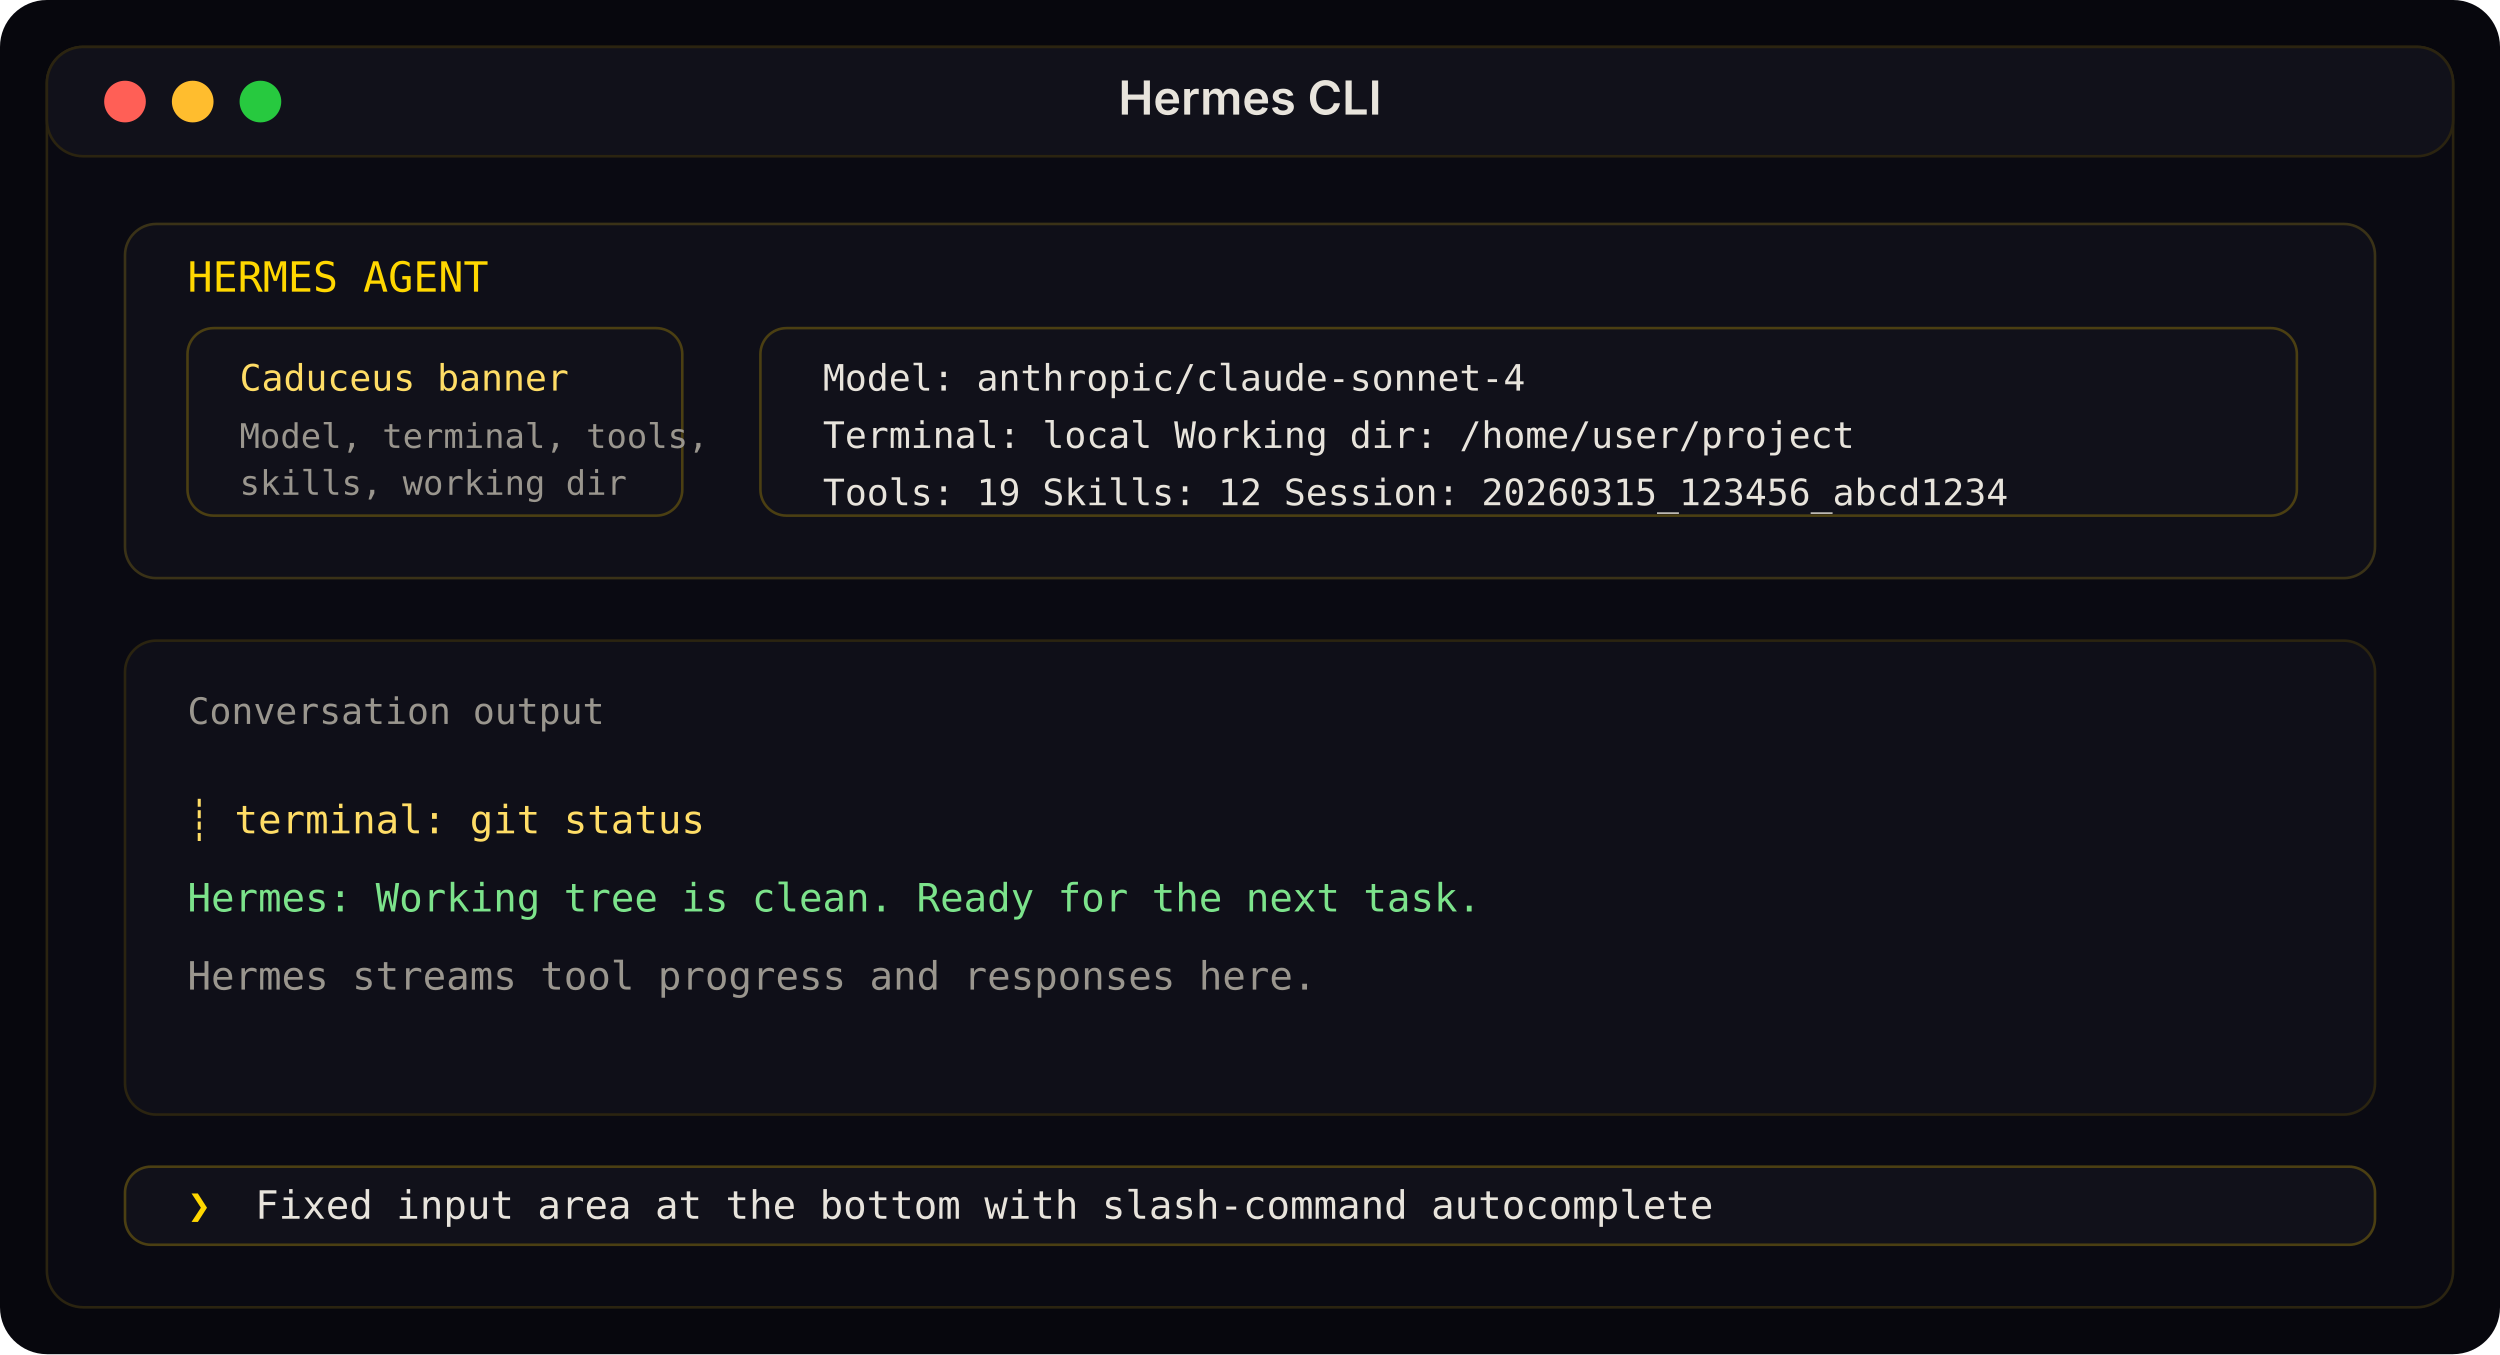
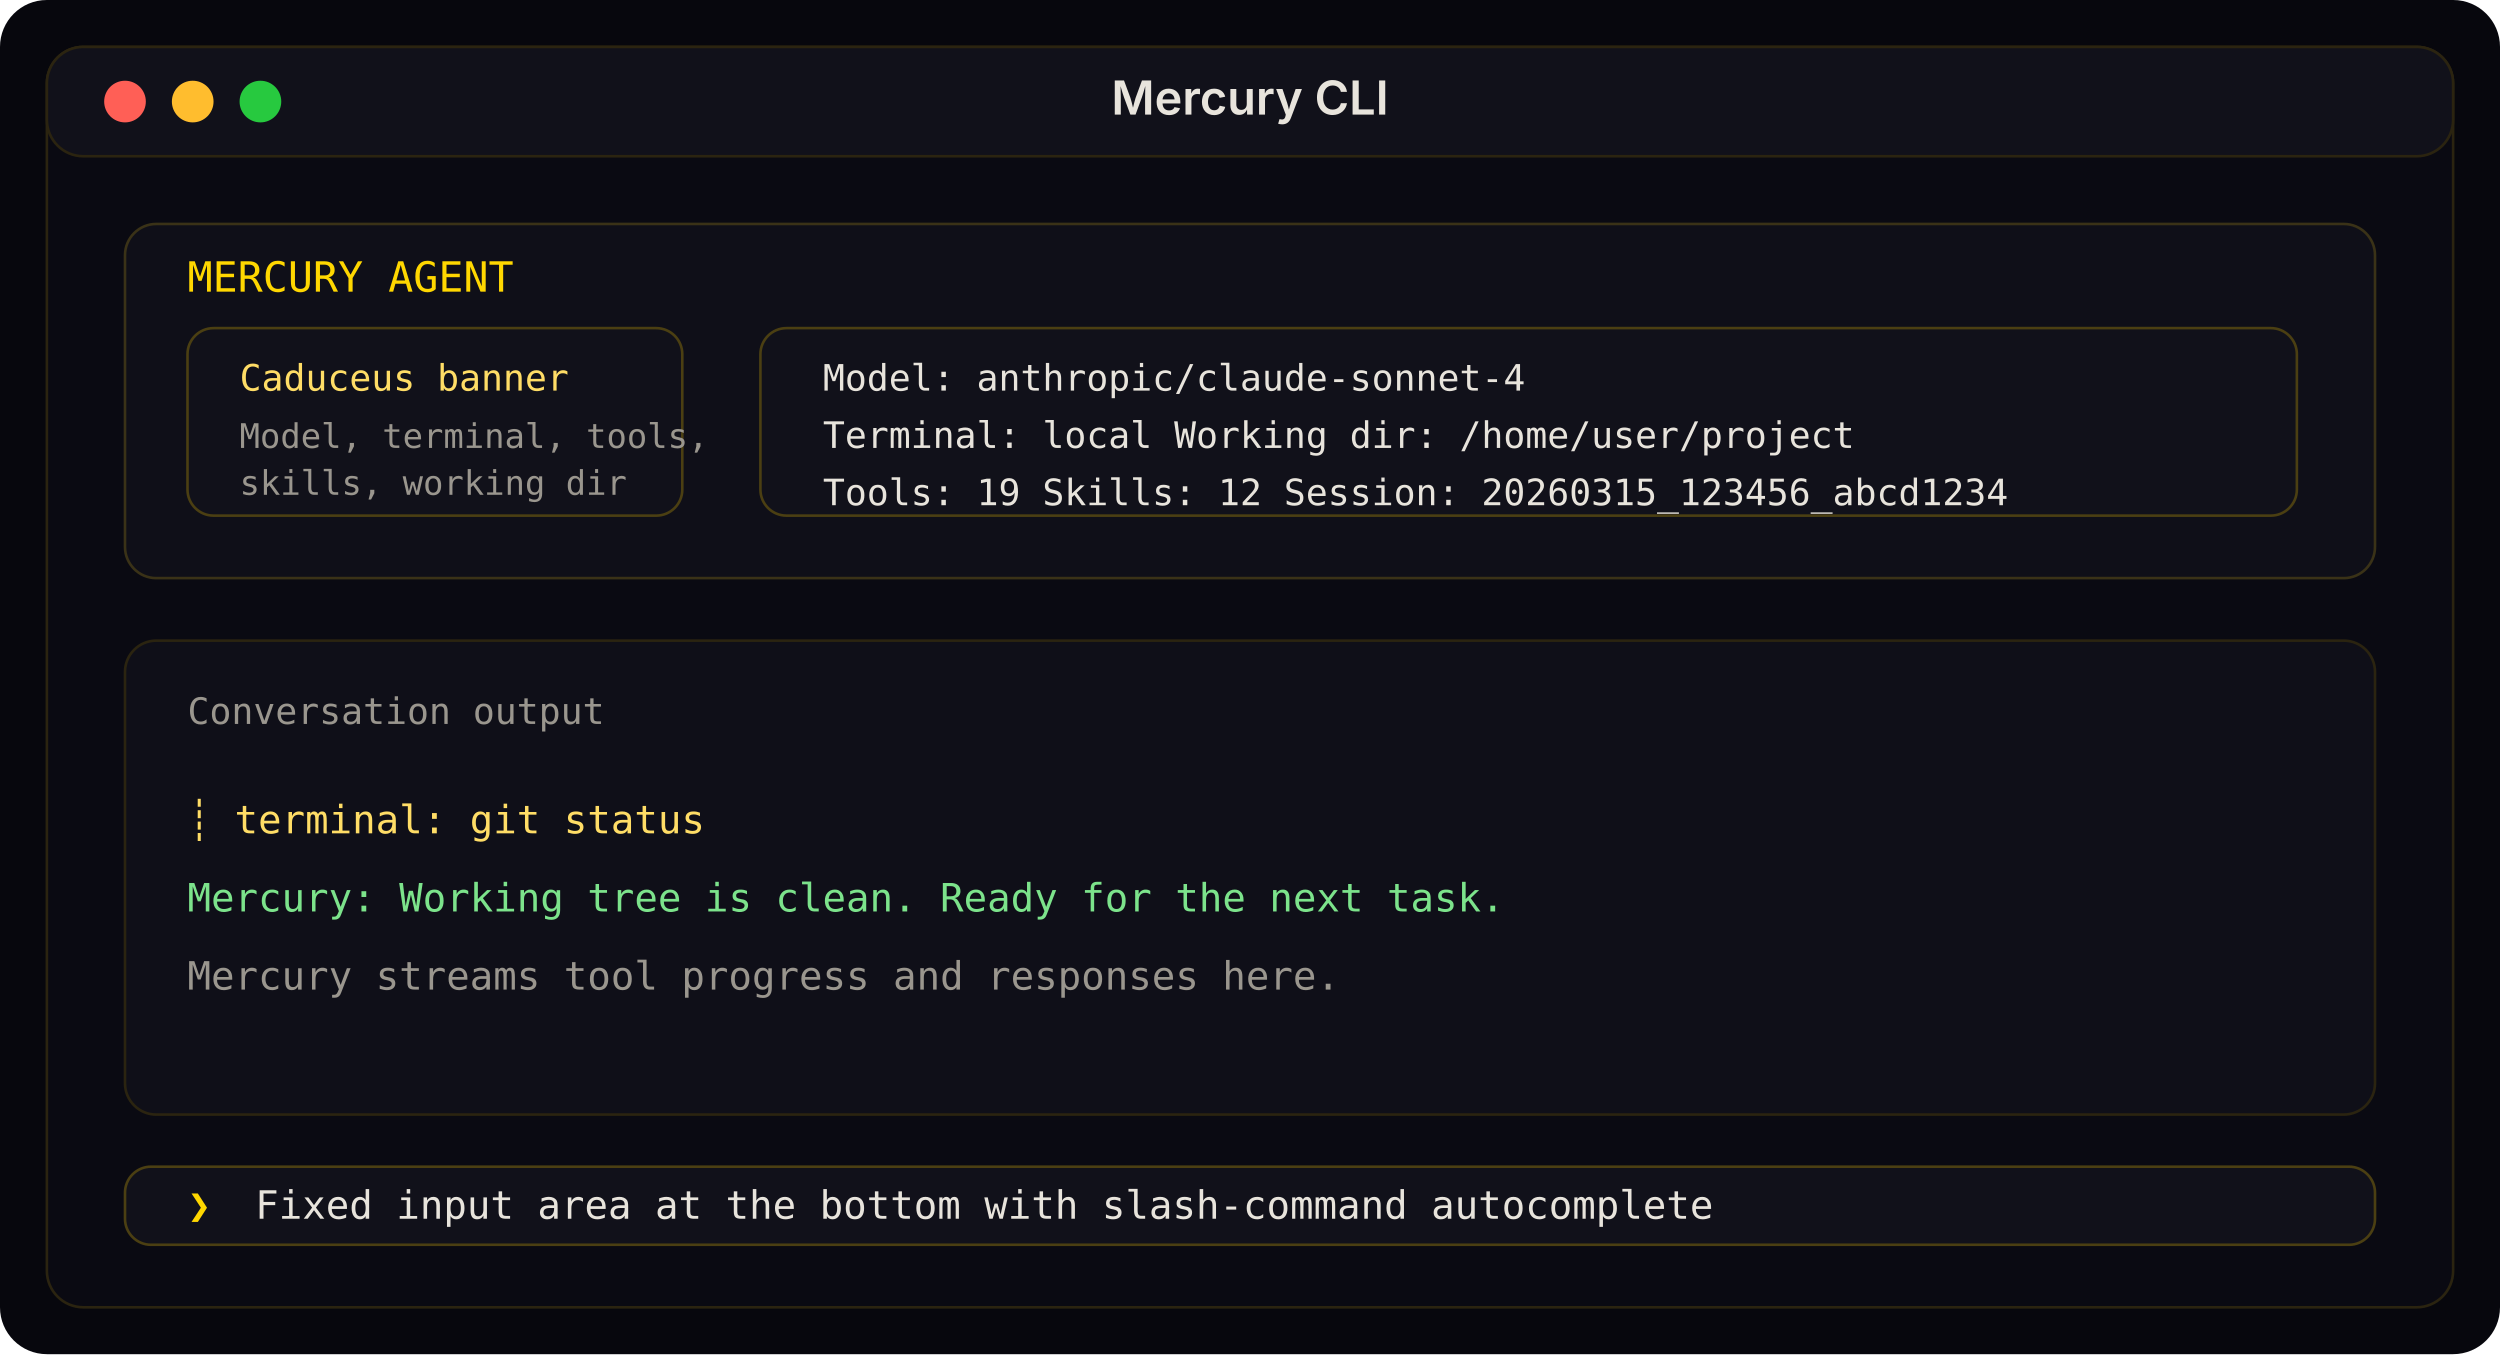
<svg xmlns="http://www.w3.org/2000/svg" width="960" height="520" viewBox="0 0 960 520" role="img" aria-labelledby="title desc">
  <rect width="960" height="520" rx="18" fill="#07070d" />
  <rect x="18" y="18" width="924" height="484" rx="14" fill="#0a0a12" stroke="#2b2410" />
  <rect x="18" y="18" width="924" height="42" rx="14" fill="#11111a" stroke="#2b2410" />
  <circle cx="48" cy="39" r="8" fill="#ff5f56" />
  <circle cx="74" cy="39" r="8" fill="#ffbd2e" />
  <circle cx="100" cy="39" r="8" fill="#27c93f" />
-   <text x="480" y="44" text-anchor="middle" fill="#e8e4dc" font-family="Inter, sans-serif" font-size="18" font-weight="600">Hermes CLI</text>
+   <text x="480" y="44" text-anchor="middle" fill="#e8e4dc" font-family="Inter, sans-serif" font-size="18" font-weight="600">Mercury CLI</text>
  <rect x="48" y="86" width="864" height="136" rx="12" fill="#0f0f18" stroke="#3a3217" />
-   <text x="72" y="112" fill="#ffd700" font-family="JetBrains Mono, monospace" font-size="16">HERMES AGENT</text>
+   <text x="72" y="112" fill="#ffd700" font-family="JetBrains Mono, monospace" font-size="16">MERCURY AGENT</text>
  <rect x="72" y="126" width="190" height="72" rx="10" fill="#11111a" stroke="#4b3f12" />
  <text x="92" y="150" fill="#ffdd66" font-family="JetBrains Mono, monospace" font-size="14">Caduceus banner</text>
  <text x="92" y="172" fill="#9a968e" font-family="JetBrains Mono, monospace" font-size="13">Model, terminal, tools,</text>
  <text x="92" y="190" fill="#9a968e" font-family="JetBrains Mono, monospace" font-size="13">skills, working dir</text>
  <rect x="292" y="126" width="590" height="72" rx="10" fill="#11111a" stroke="#4b3f12" />
  <text x="316" y="150" fill="#e8e4dc" font-family="JetBrains Mono, monospace" font-size="14">Model: anthropic/claude-sonnet-4</text>
  <text x="316" y="172" fill="#e8e4dc" font-family="JetBrains Mono, monospace" font-size="14">Terminal: local   Working dir: /home/user/project</text>
  <text x="316" y="194" fill="#e8e4dc" font-family="JetBrains Mono, monospace" font-size="14">Tools: 19   Skills: 12   Session: 20260315_123456_abcd1234</text>
  <rect x="48" y="246" width="864" height="182" rx="12" fill="#0f0f18" stroke="#2b2410" />
  <text x="72" y="278" fill="#9a968e" font-family="JetBrains Mono, monospace" font-size="14">Conversation output</text>
  <text x="72" y="320" fill="#ffdd66" font-family="JetBrains Mono, monospace" font-size="15">┊ terminal: git status</text>
-   <text x="72" y="350" fill="#7ce38b" font-family="JetBrains Mono, monospace" font-size="15">Hermes: Working tree is clean. Ready for the next task.</text>
-   <text x="72" y="380" fill="#9a968e" font-family="JetBrains Mono, monospace" font-size="15">Hermes streams tool progress and responses here.</text>
+   <text x="72" y="350" fill="#7ce38b" font-family="JetBrains Mono, monospace" font-size="15">Mercury: Working tree is clean. Ready for the next task.</text>
+   <text x="72" y="380" fill="#9a968e" font-family="JetBrains Mono, monospace" font-size="15">Mercury streams tool progress and responses here.</text>
  <rect x="48" y="448" width="864" height="30" rx="10" fill="#11111a" stroke="#4b3f12" />
  <text x="72" y="468" fill="#ffd700" font-family="JetBrains Mono, monospace" font-size="15">❯</text>
  <text x="98" y="468" fill="#e8e4dc" font-family="JetBrains Mono, monospace" font-size="15">Fixed input area at the bottom with slash-command autocomplete</text>
</svg>
